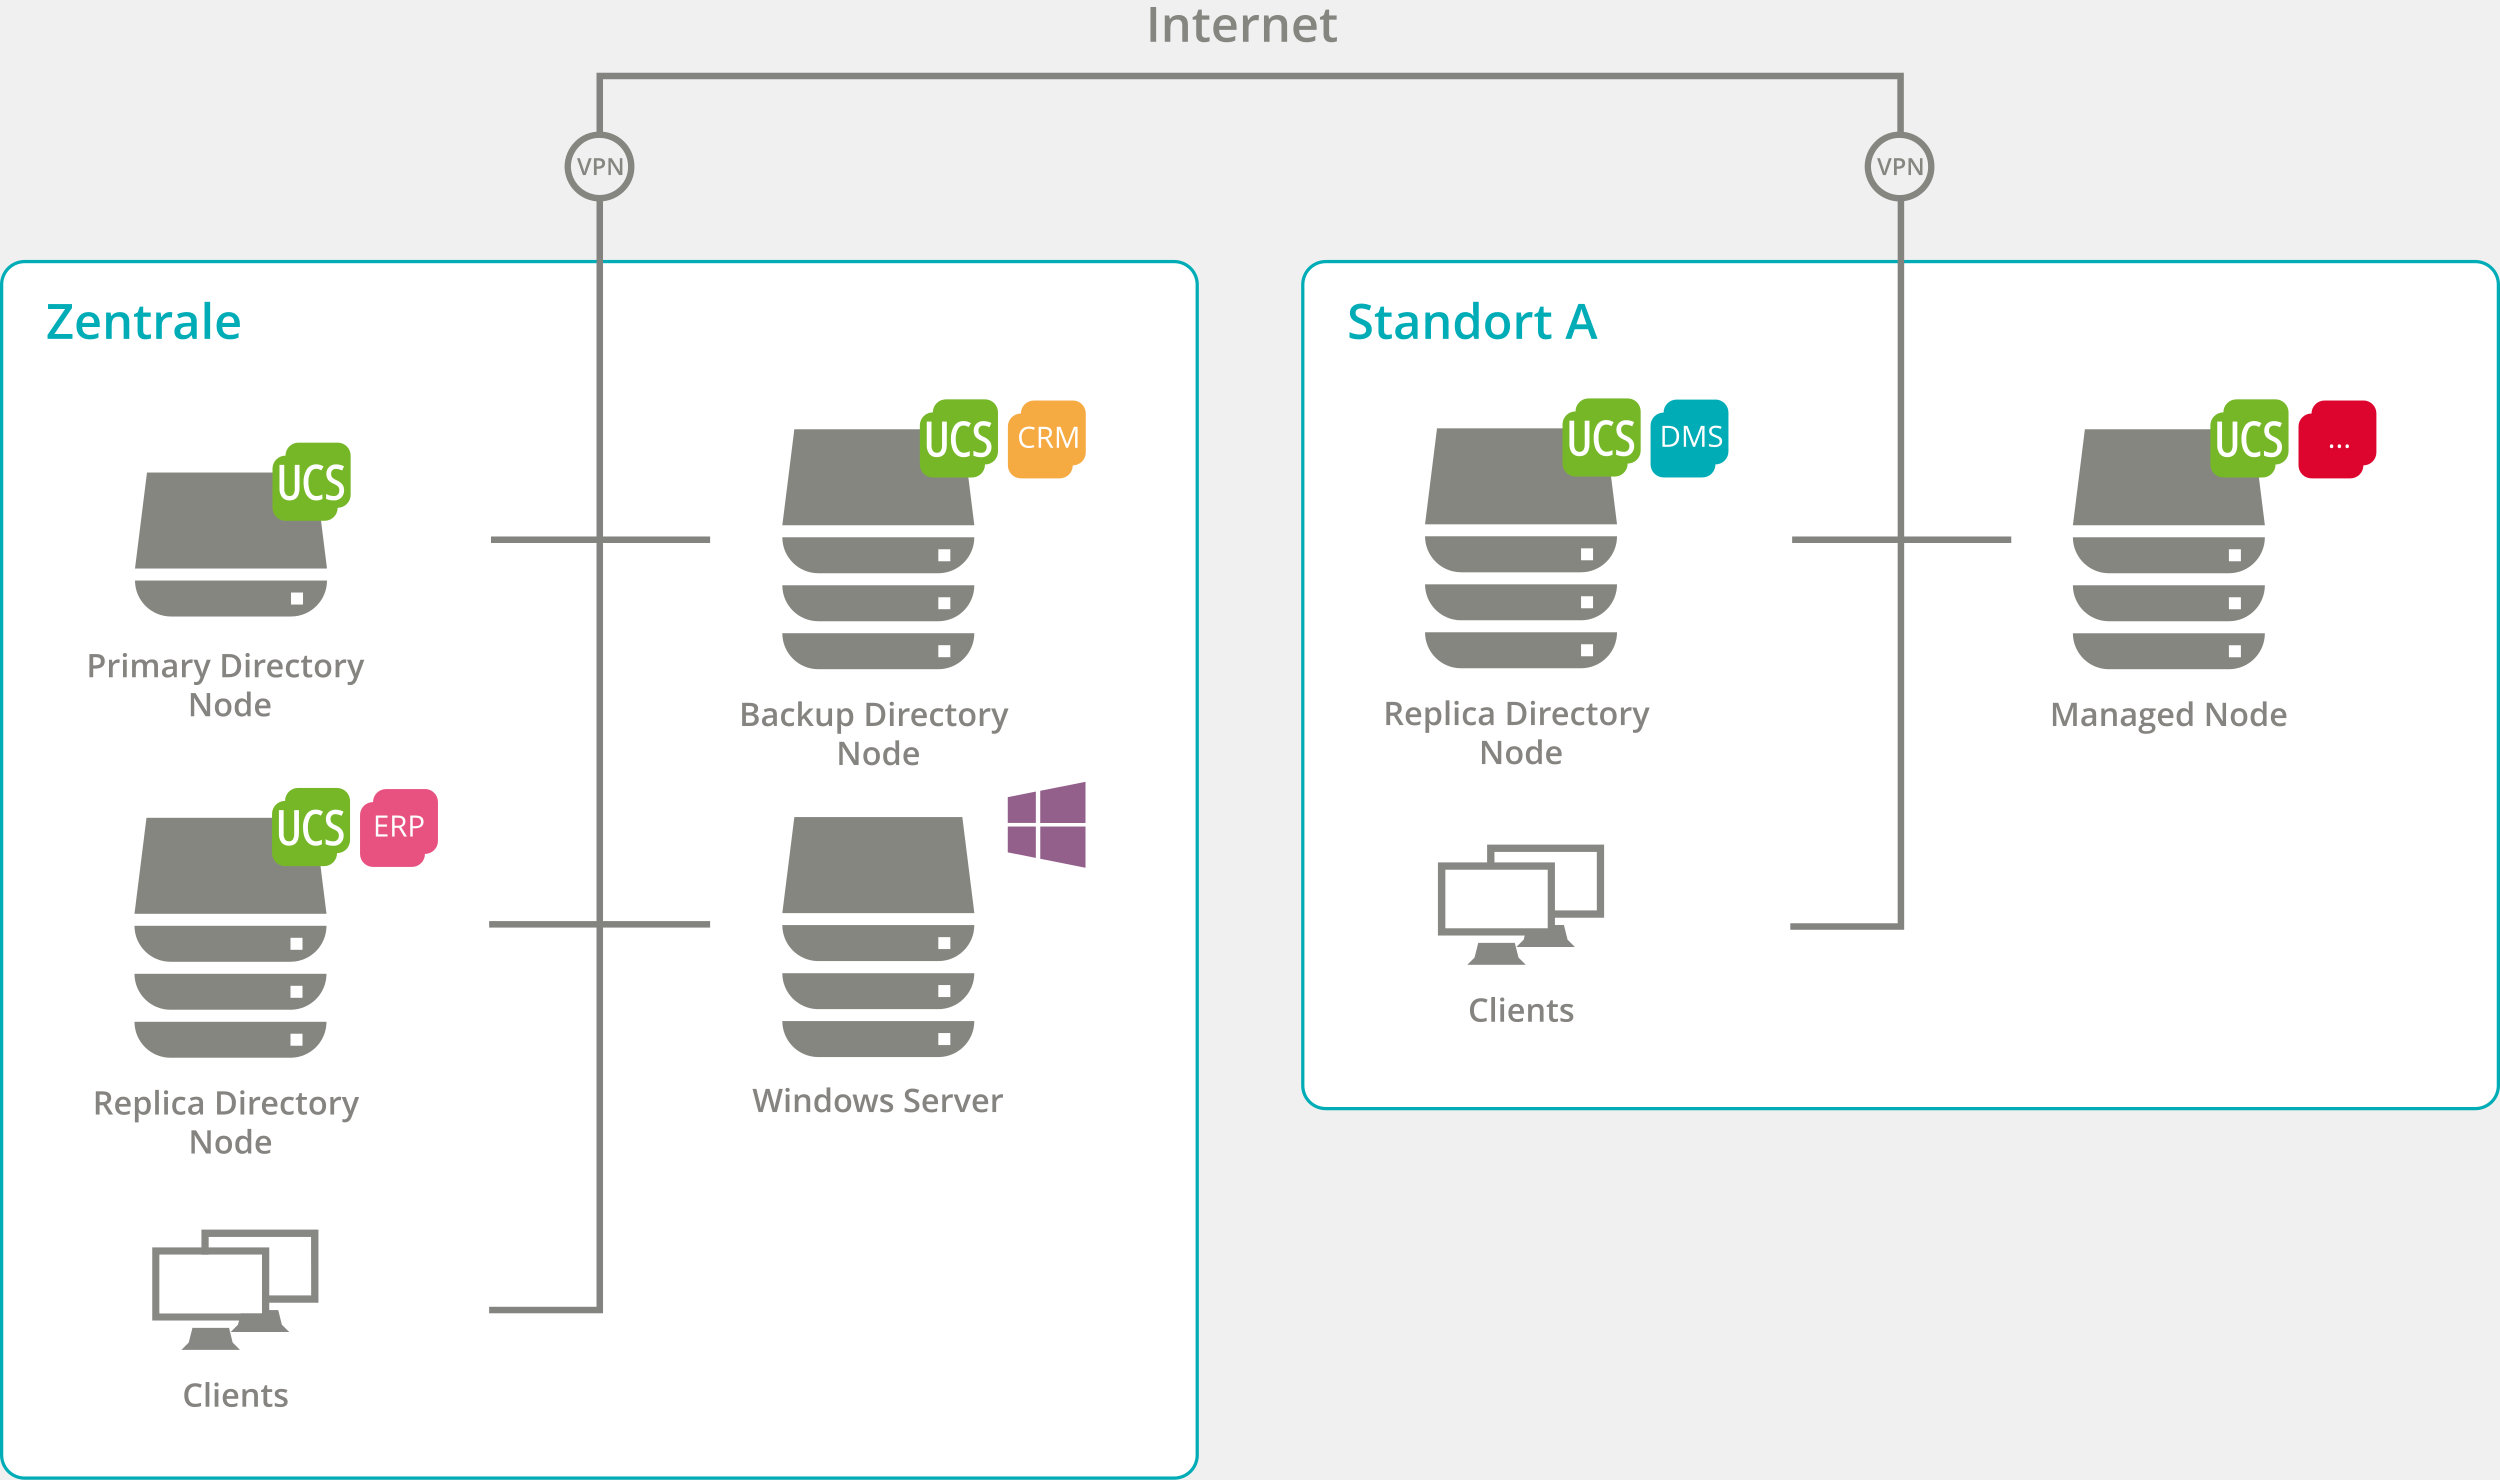
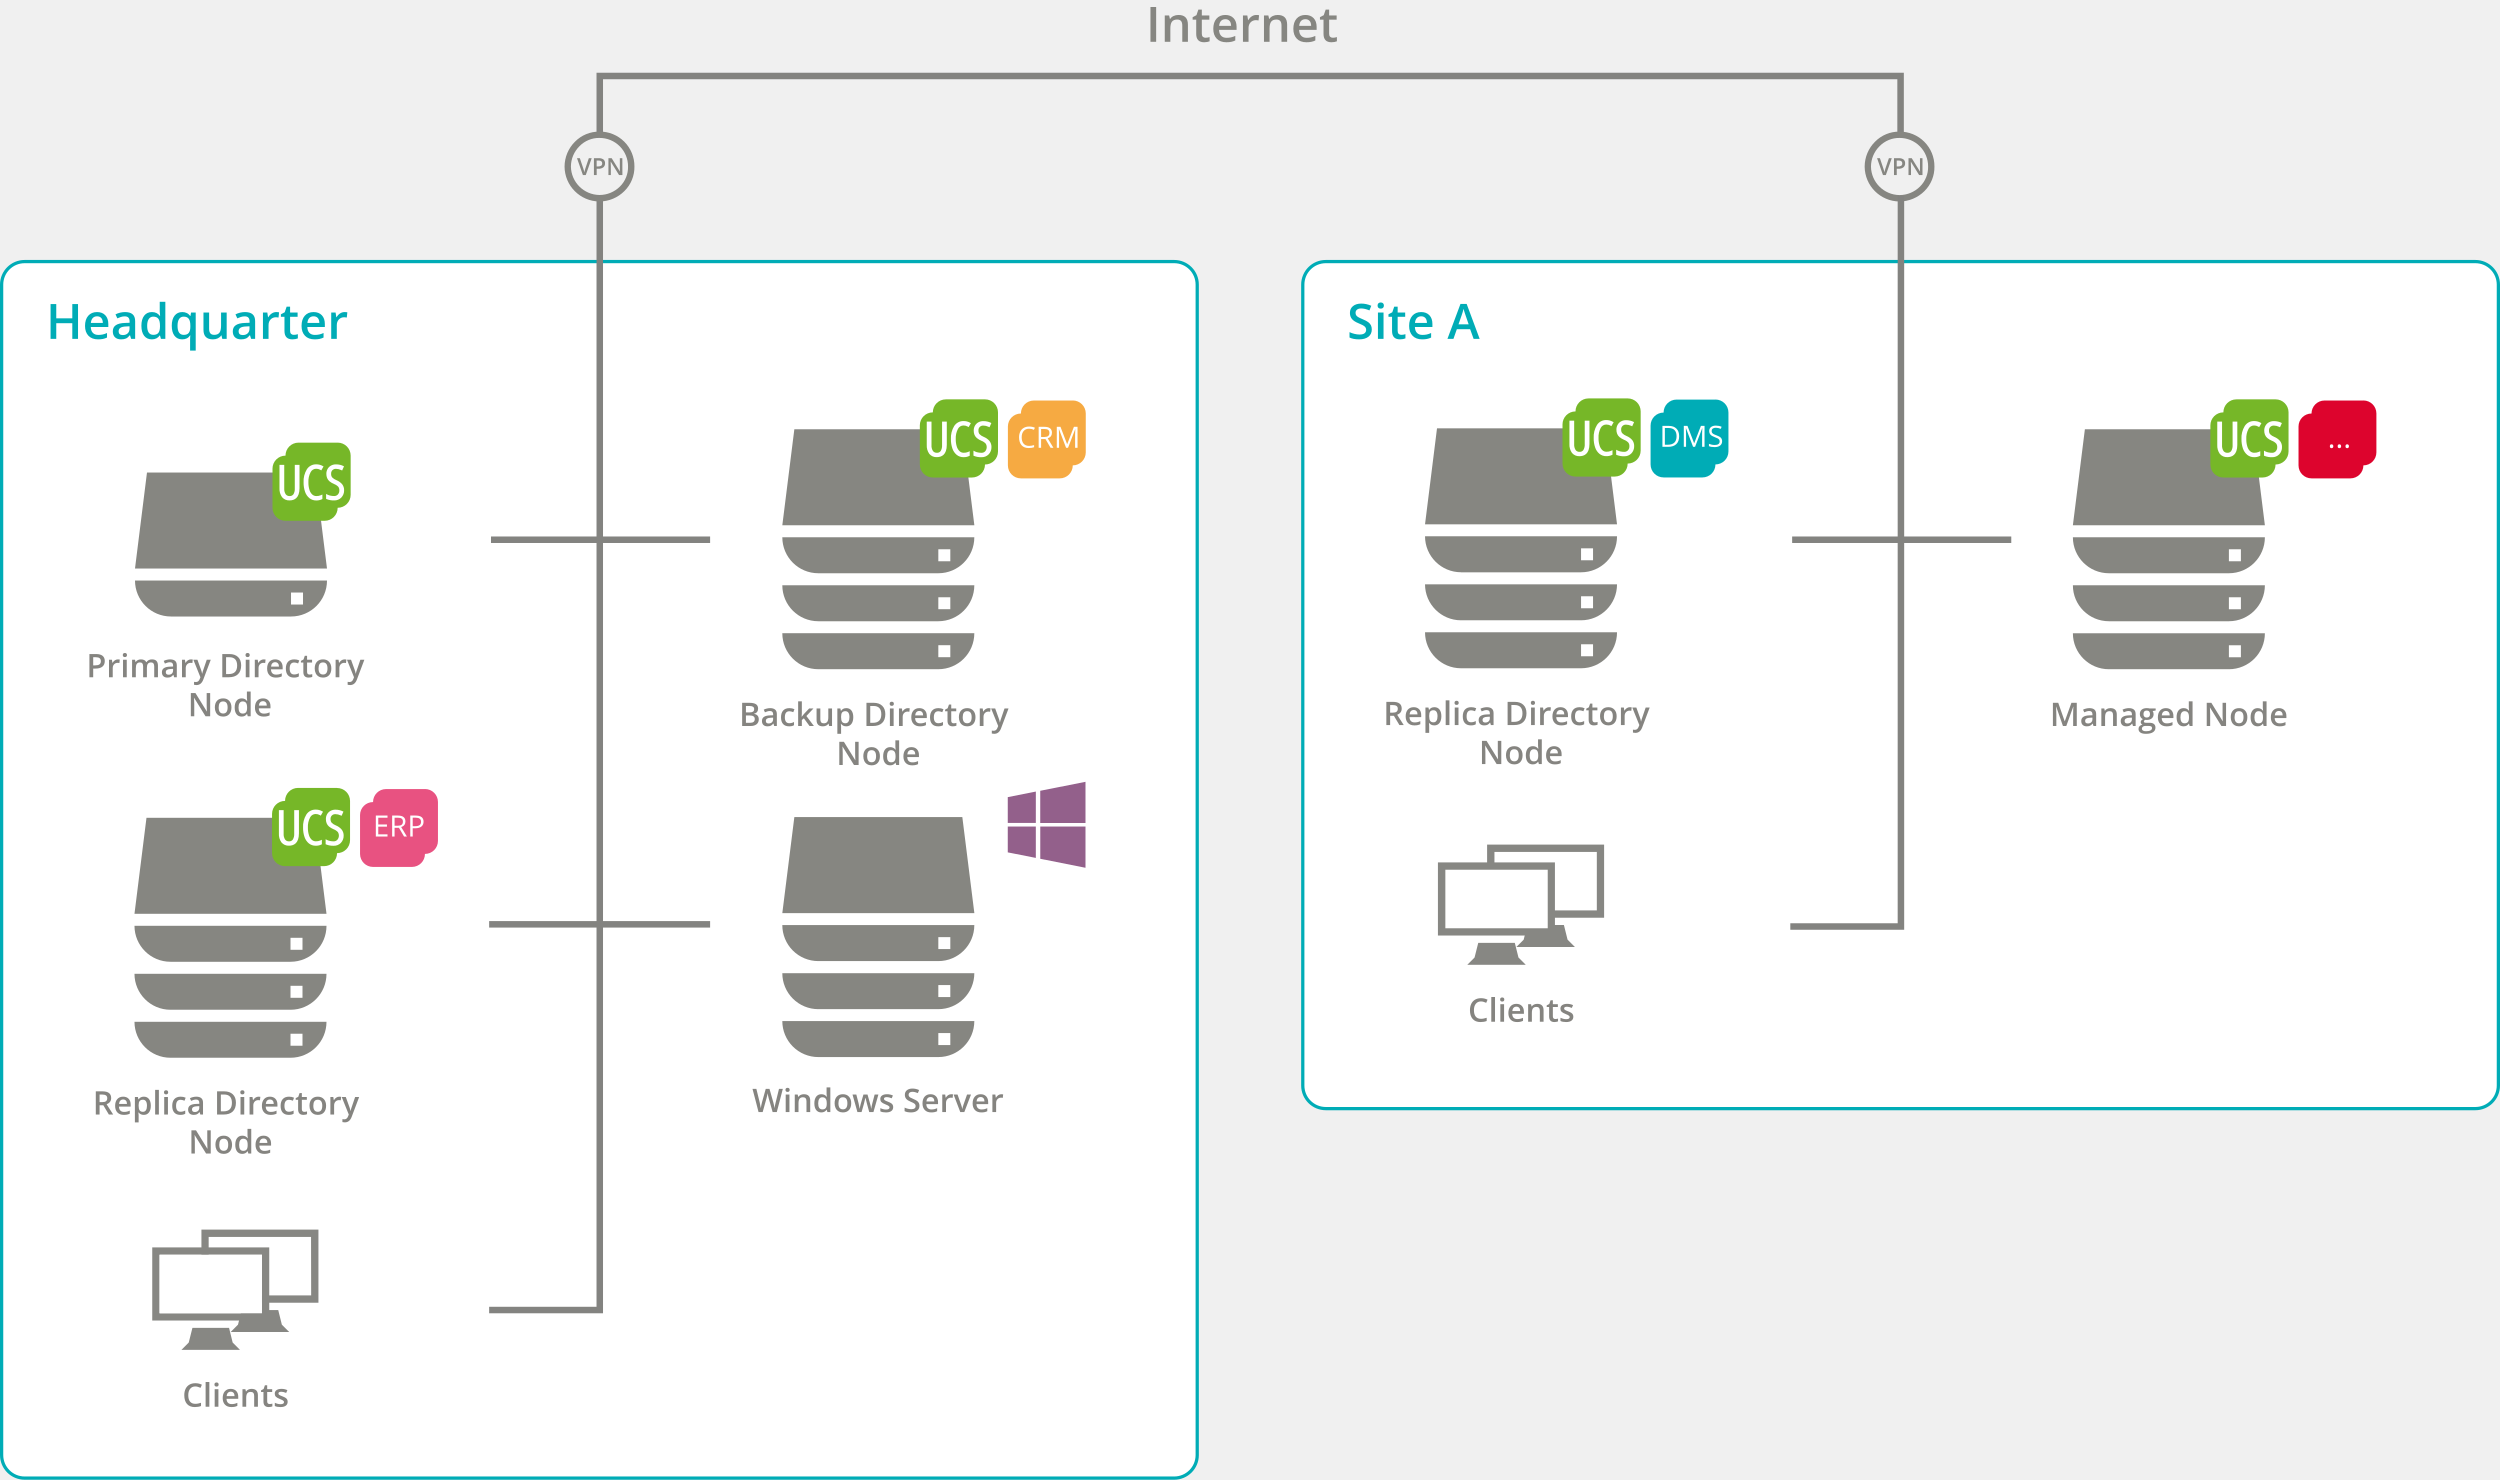
<svg xmlns="http://www.w3.org/2000/svg" id="Ebene_1" data-name="Ebene 1" viewBox="0 0 1538.38 910.56">
  <defs>
    <style>.cls-1,.cls-13,.cls-7{fill:#fff;}.cls-1{stroke:#00acb6;stroke-width:2px;}.cls-1,.cls-2,.cls-6{stroke-miterlimit:10;}.cls-2{fill:none;}.cls-2,.cls-6{stroke:#838380;stroke-width:4px;}.cls-3,.cls-5{font-size:30px;}.cls-16,.cls-3{fill:#00acb6;}.cls-3,.cls-5,.cls-9{font-family:OpenSans-SemiBold, Open Sans;font-weight:600;}.cls-4,.cls-5{fill:#868681;}.cls-6{fill:#848380;}.cls-8{fill:#878783;}.cls-9{font-size:20px;fill:#858480;}.cls-10{fill:#93608b;}.cls-11{fill:#76b728;}.cls-12{fill:#f6aa42;}.cls-13{font-size:18.05px;font-family:OpenSans, Open Sans;}.cls-14{fill:#e85281;}.cls-15{fill:#dd042d;}</style>
  </defs>
  <rect class="cls-1" x="1" y="160.96" width="735.71" height="748.6" rx="14.17" />
  <polyline class="cls-2" points="369.07 82.35 369.07 46.76 1169.53 46.76 1169.53 81.96" />
-   <text class="cls-3" transform="translate(28.29 208.53)">Zentrale</text>
+   <text class="cls-3" transform="translate(28.29 208.53)">Headquarter</text>
  <path class="cls-4" d="M554.18,636.42H628a22.15,22.15,0,0,0,22.15-22.15H532a22.14,22.14,0,0,0,22.16,22.15ZM628,621.66h7.38V629H628ZM554.18,666H628a22.15,22.15,0,0,0,22.15-22.15H532A22.14,22.14,0,0,0,554.18,666ZM628,651.19h7.38v7.38H628Zm-73.84,44.29H628a22.15,22.15,0,0,0,22.15-22.15H532a22.14,22.14,0,0,0,22.16,22.15ZM628,680.72h7.38v7.38H628Zm14.77-132.91H539.4L532,606.89H650.17Zm0,0" transform="translate(-50.6 -45.01)" />
  <text class="cls-5" transform="translate(705.11 25.71)">Internet</text>
  <line class="cls-6" x1="302.13" y1="332.13" x2="436.97" y2="332.13" />
  <line class="cls-6" x1="301" y1="568.79" x2="436.97" y2="568.79" />
  <polyline class="cls-2" points="301 806.13 369.07 806.13 369.07 120.62" />
  <rect class="cls-7" x="128.45" y="761.12" width="63.02" height="36.02" />
  <path class="cls-8" d="M174.55,801.64v45h72v-45Zm67.52,40.51H179v-36h63Zm-20.26,9h-22.5l-2.26,9-4.5,4.5h36l-4.51-4.5Z" transform="translate(-50.6 -45.01)" />
  <path class="cls-8" d="M144.28,812.61v45h72v-45Zm67.53,40.52h-63v-36h63Zm-20.26,9H169l-2.25,9-4.49,4.51h36l-4.5-4.51Z" transform="translate(-50.6 -45.01)" />
  <rect class="cls-7" x="98.19" y="772.11" width="63.02" height="36.02" />
  <text class="cls-9" transform="translate(112.21 865.64)">Clients</text>
  <path class="cls-4" d="M419.46,126a20.7,20.7,0,0,0-15.08,6.24A21.67,21.67,0,0,0,398,147.47,21.61,21.61,0,0,0,419.46,169a21.88,21.88,0,0,0,15.38-6.42A20.73,20.73,0,0,0,441,147.47a21.31,21.31,0,0,0-21.5-21.5Zm.06,3.89a17.48,17.48,0,0,1,17.55,17.61,16.82,16.82,0,0,1-5,12.31A17.87,17.87,0,0,1,419.52,165a17.79,17.79,0,0,1-17.61-17.55A17.78,17.78,0,0,1,407.15,135a16.88,16.88,0,0,1,12.37-5.12Z" transform="translate(-50.6 -45.01)" />
  <path class="cls-4" d="M412.93,142.37h1.76l-3.63,10.35h-1.78l-3.61-10.35h1.74l2.16,6.44c.11.3.23.7.36,1.18s.21.85.25,1.08a12.17,12.17,0,0,1,.28-1.24c.13-.48.23-.83.31-1.05Z" transform="translate(-50.6 -45.01)" />
  <path class="cls-4" d="M422.91,145.5a3,3,0,0,1-1.07,2.49,4.68,4.68,0,0,1-3,.86h-1.07v3.87h-1.7V142.37h3a4.49,4.49,0,0,1,2.91.79A2.87,2.87,0,0,1,422.91,145.5Zm-5.16,1.93h.89a3.27,3.27,0,0,0,1.92-.46,1.65,1.65,0,0,0,.6-1.41,1.6,1.6,0,0,0-.54-1.33,2.64,2.64,0,0,0-1.7-.44h-1.17Z" transform="translate(-50.6 -45.01)" />
  <path class="cls-4" d="M433.6,152.72h-2.08l-5.09-8.25h-.05l0,.46c.07.88.1,1.68.1,2.41v5.38H425V142.37H427l5.07,8.21h0c0-.11,0-.51-.06-1.19s0-1.21,0-1.6v-5.42h1.55Z" transform="translate(-50.6 -45.01)" />
  <path class="cls-4" d="M1219.46,126a20.7,20.7,0,0,0-15.08,6.24,21.67,21.67,0,0,0-6.36,15.26,21.61,21.61,0,0,0,21.44,21.5,21.88,21.88,0,0,0,15.38-6.42,20.73,20.73,0,0,0,6.12-15.08,21.31,21.31,0,0,0-21.5-21.5Zm.06,3.89a17.48,17.48,0,0,1,17.55,17.61,16.82,16.82,0,0,1-5,12.31,17.87,17.87,0,0,1-12.55,5.24,17.79,17.79,0,0,1-17.61-17.55,17.78,17.78,0,0,1,5.24-12.49,16.88,16.88,0,0,1,12.37-5.12Z" transform="translate(-50.6 -45.01)" />
  <path class="cls-4" d="M1212.93,142.37h1.76l-3.63,10.35h-1.78l-3.61-10.35h1.74l2.16,6.44c.11.3.23.7.36,1.18s.21.85.25,1.08a12.17,12.17,0,0,1,.28-1.24c.13-.48.23-.83.31-1.05Z" transform="translate(-50.6 -45.01)" />
  <path class="cls-4" d="M1222.91,145.5a3,3,0,0,1-1.07,2.49,4.68,4.68,0,0,1-3,.86h-1.07v3.87h-1.7V142.37h3a4.49,4.49,0,0,1,2.91.79A2.87,2.87,0,0,1,1222.91,145.5Zm-5.16,1.93h.89a3.27,3.27,0,0,0,1.92-.46,1.65,1.65,0,0,0,.6-1.41,1.6,1.6,0,0,0-.54-1.33,2.64,2.64,0,0,0-1.7-.44h-1.17Z" transform="translate(-50.6 -45.01)" />
  <path class="cls-4" d="M1233.6,152.72h-2.08l-5.09-8.25h0l0,.46c.07.88.1,1.68.1,2.41v5.38H1225V142.37H1227l5.07,8.21h.05c0-.11,0-.51-.06-1.19s0-1.21,0-1.6v-5.42h1.55Z" transform="translate(-50.6 -45.01)" />
  <path class="cls-10" d="M718.56,526.1l-27.85,5.52v19.83h27.85Zm-30.55,6-17.28,3.42v15.88H688ZM670.73,553.6v15.92L688,572.93V553.6Zm20,0v19.87L718.56,579V553.6Zm0,0" transform="translate(-50.6 -45.01)" />
  <text class="cls-9" transform="translate(454.79 446.75)">Backup Directory <tspan x="59.78" y="24">Node</tspan>
  </text>
  <text class="cls-9" transform="translate(53.13 416.75)">Primary Directory <tspan x="62.41" y="24">Node</tspan>
  </text>
  <text class="cls-9" transform="translate(462.93 684.33)">Windows Server</text>
  <rect class="cls-1" x="801.67" y="160.96" width="735.71" height="521.23" rx="14.17" />
-   <text class="cls-3" transform="translate(828.96 208.53)">Standort A</text>
+   <text class="cls-3" transform="translate(828.96 208.53)">Site A</text>
  <line class="cls-6" x1="1102.8" y1="332.13" x2="1237.64" y2="332.13" />
  <polyline class="cls-2" points="1101.67 570.13 1169.74 570.13 1169.74 120.62" />
  <rect class="cls-7" x="919.17" y="523.41" width="63.82" height="36.81" />
  <path class="cls-8" d="M965.69,564.72v45h72v-45Zm67.52,40.51h-63v-36h63Zm-20.25,9H990.45l-2.25,9-4.5,4.5h36l-4.5-4.5Z" transform="translate(-50.6 -45.01)" />
  <rect class="cls-7" x="888.51" y="534.4" width="64.42" height="37.45" />
  <path class="cls-8" d="M935.43,575.7v45h72v-45ZM1003,616.21h-63v-36h63Zm-20.26,9h-22.5l-2.26,9-4.49,4.5h36l-4.5-4.5Z" transform="translate(-50.6 -45.01)" />
  <text class="cls-9" transform="translate(903.35 628.72)">Clients</text>
  <path class="cls-4" d="M155.83,424.38h73.85a22.14,22.14,0,0,0,22.14-22.14H133.67a22.15,22.15,0,0,0,22.16,22.14Zm73.85-14.76h7.38V417h-7.38Zm14.76-73.85H141.05l-7.38,59.09H251.82Zm0,0" transform="translate(-50.6 -45.01)" />
  <path class="cls-4" d="M554.18,397.76H628a22.15,22.15,0,0,0,22.15-22.15H532a22.15,22.15,0,0,0,22.16,22.15ZM628,383h7.38v7.38H628Zm-73.84,44.29H628a22.15,22.15,0,0,0,22.15-22.14H532a22.14,22.14,0,0,0,22.16,22.14ZM628,412.52h7.38v7.38H628Zm-73.84,44.29H628a22.15,22.15,0,0,0,22.15-22.14H532a22.14,22.14,0,0,0,22.16,22.14ZM628,442.05h7.38v7.38H628Zm14.77-132.91H539.4L532,368.23H650.17Zm0,0" transform="translate(-50.6 -45.01)" />
  <path class="cls-11" d="M258.38,317.39h-24.1a8,8,0,0,0-8,8h0a8,8,0,0,0-8,8v24.09a8,8,0,0,0,8,8h24.1a8,8,0,0,0,8-8,8,8,0,0,0,8-8v-24.1a8,8,0,0,0-8-8" transform="translate(-50.6 -45.01)" />
  <path class="cls-7" d="M232,345.53a6.3,6.3,0,0,1-.85,3.65,2.66,2.66,0,0,1-2.33,1.08,2.81,2.81,0,0,1-2.41-1.09,5.92,5.92,0,0,1-.9-3.58V331.06h-2.93v14.36a8.68,8.68,0,0,0,1.57,5.52,5.66,5.66,0,0,0,4.67,2c2.78,0,6.09-1.31,6.09-7.56V331.06H232Z" transform="translate(-50.6 -45.01)" />
  <path class="cls-7" d="M245.13,333.46a4.91,4.91,0,0,1,2.55.65l.61.36,1.4-2.43-.62-.35a7.86,7.86,0,0,0-3.91-.95,6.64,6.64,0,0,0-5.75,3.07,14.07,14.07,0,0,0-2,8,17.2,17.2,0,0,0,.91,5.85,8.61,8.61,0,0,0,2.69,3.91,6.52,6.52,0,0,0,4.14,1.4,7.53,7.53,0,0,0,3.45-.7l.38-.2V349.3l-1,.46a6.59,6.59,0,0,1-2.69.5,3.69,3.69,0,0,1-2.51-.93,6.29,6.29,0,0,1-1.75-2.86,14.75,14.75,0,0,1-.65-4.62,12.12,12.12,0,0,1,1.38-6.32A3.81,3.81,0,0,1,245.13,333.46Z" transform="translate(-50.6 -45.01)" />
  <path class="cls-7" d="M261.16,343a9,9,0,0,0-3.56-2.53,7.36,7.36,0,0,1-2.66-1.75,3.55,3.55,0,0,1-.59-2.21,2.9,2.9,0,0,1,.81-2.18,3,3,0,0,1,2.18-.82,7.42,7.42,0,0,1,3.14.73l.65.3,1.15-2.58-.61-.3a9,9,0,0,0-1.81-.62,10.46,10.46,0,0,0-2.52-.28,6.24,6.24,0,0,0-3,.72,5.32,5.32,0,0,0-2.15,2.08,5.91,5.91,0,0,0-.77,3,6.74,6.74,0,0,0,.47,2.62,5.22,5.22,0,0,0,1.45,2,11.66,11.66,0,0,0,2.75,1.64,7,7,0,0,1,2.7,1.76,3.52,3.52,0,0,1,.62,2.21,3.48,3.48,0,0,1-.9,2.51,3,3,0,0,1-2.28.95,10.89,10.89,0,0,1-2.18-.22,7.31,7.31,0,0,1-1.78-.57l-1-.52V352l.42.18a11.54,11.54,0,0,0,4.57.77,5.89,5.89,0,0,0,4.37-1.76,6.21,6.21,0,0,0,1.72-4.53A5.86,5.86,0,0,0,261.16,343Z" transform="translate(-50.6 -45.01)" />
  <path class="cls-11" d="M656.72,290.76h-24.1a8,8,0,0,0-8,8h0a8,8,0,0,0-8,8v24.09a8,8,0,0,0,8,8h24.1a8,8,0,0,0,8-8,8,8,0,0,0,8-8v-24.1a8,8,0,0,0-8-8" transform="translate(-50.6 -45.01)" />
  <path class="cls-7" d="M630.3,318.9a6.3,6.3,0,0,1-.86,3.65,2.64,2.64,0,0,1-2.33,1.08,2.84,2.84,0,0,1-2.41-1.09,5.92,5.92,0,0,1-.9-3.58V304.43h-2.92v14.36a8.68,8.68,0,0,0,1.57,5.52,5.65,5.65,0,0,0,4.66,2c2.78,0,6.1-1.31,6.1-7.56V304.43H630.3Z" transform="translate(-50.6 -45.01)" />
  <path class="cls-7" d="M643.47,306.83a4.86,4.86,0,0,1,2.55.65l.62.36,1.4-2.43-.63-.35a7.83,7.83,0,0,0-3.91-.95,6.65,6.65,0,0,0-5.75,3.07,14.07,14.07,0,0,0-2,8,17.16,17.16,0,0,0,.91,5.85,8.68,8.68,0,0,0,2.69,3.91,6.54,6.54,0,0,0,4.14,1.4,7.53,7.53,0,0,0,3.45-.7l.38-.2v-2.78l-1,.46a6.56,6.56,0,0,1-2.69.5,3.64,3.64,0,0,1-2.5-.93,6.39,6.39,0,0,1-1.76-2.86,14.75,14.75,0,0,1-.65-4.62,12.22,12.22,0,0,1,1.38-6.32A3.83,3.83,0,0,1,643.47,306.83Z" transform="translate(-50.6 -45.01)" />
  <path class="cls-7" d="M659.5,316.38a9.09,9.09,0,0,0-3.55-2.53,7.56,7.56,0,0,1-2.67-1.75,3.55,3.55,0,0,1-.59-2.21,2.82,2.82,0,0,1,3-3,7.36,7.36,0,0,1,3.14.73l.66.3,1.14-2.58-.6-.3a8.86,8.86,0,0,0-1.82-.62,10.4,10.4,0,0,0-2.52-.28,6.24,6.24,0,0,0-3,.72,5.38,5.38,0,0,0-2.15,2.08,6,6,0,0,0-.76,3,6.83,6.83,0,0,0,.46,2.63,5.4,5.4,0,0,0,1.46,2,11.56,11.56,0,0,0,2.74,1.64,7,7,0,0,1,2.7,1.76,4,4,0,0,1-.28,4.72,2.94,2.94,0,0,1-2.28.95,10.8,10.8,0,0,1-2.17-.22,6.86,6.86,0,0,1-1.79-.57l-1-.52v3.08l.42.18a11.48,11.48,0,0,0,4.56.77,5.89,5.89,0,0,0,4.37-1.76,6.18,6.18,0,0,0,1.73-4.53A5.81,5.81,0,0,0,659.5,316.38Z" transform="translate(-50.6 -45.01)" />
  <path class="cls-12" d="M710.73,291.47H686.81a8,8,0,0,0-8,8h0a8,8,0,0,0-8,8v23.91a8,8,0,0,0,8,8h23.92a8,8,0,0,0,8-8,8,8,0,0,0,8-8V299.44a8,8,0,0,0-8-8" transform="translate(-50.6 -45.01)" />
  <text class="cls-13" transform="translate(625.99 275.54)">CRM</text>
  <text class="cls-9" transform="translate(57.06 685.84)">Replica Directory <tspan x="58.84" y="24">Node</tspan>
  </text>
  <path class="cls-4" d="M155.51,636.84h73.85a22.15,22.15,0,0,0,22.15-22.14H133.35a22.15,22.15,0,0,0,22.16,22.14Zm73.85-14.76h7.38v7.38h-7.38Zm-73.85,44.29h73.85a22.15,22.15,0,0,0,22.15-22.14H133.35a22.15,22.15,0,0,0,22.16,22.14Zm73.85-14.76h7.38V659h-7.38ZM155.51,695.9h73.85a22.15,22.15,0,0,0,22.15-22.14H133.35a22.15,22.15,0,0,0,22.16,22.14Zm73.85-14.76h7.38v7.38h-7.38Zm14.76-132.91H140.74l-7.39,59.08H251.51Zm0,0" transform="translate(-50.6 -45.01)" />
  <path class="cls-11" d="M258.06,529.85H234a8,8,0,0,0-8,8h0a8,8,0,0,0-8,8V570a8,8,0,0,0,8,8H250a8,8,0,0,0,8-8,8,8,0,0,0,8-8v-24.1a8,8,0,0,0-8-8" transform="translate(-50.6 -45.01)" />
  <path class="cls-7" d="M231.64,558a6.3,6.3,0,0,1-.86,3.65,2.64,2.64,0,0,1-2.33,1.08,2.8,2.8,0,0,1-2.41-1.1,5.87,5.87,0,0,1-.9-3.57V543.51h-2.92v14.37a8.62,8.62,0,0,0,1.57,5.52,5.64,5.64,0,0,0,4.66,2c2.78,0,6.1-1.31,6.1-7.56V543.51h-2.91Z" transform="translate(-50.6 -45.01)" />
  <path class="cls-7" d="M244.81,545.91a5,5,0,0,1,2.55.65l.62.36,1.39-2.42-.62-.35a7.86,7.86,0,0,0-3.91-.95,6.64,6.64,0,0,0-5.75,3.07,14,14,0,0,0-2,8,17.1,17.1,0,0,0,.91,5.84,8.59,8.59,0,0,0,2.69,3.92,6.54,6.54,0,0,0,4.14,1.4,7.53,7.53,0,0,0,3.45-.7l.38-.2v-2.78l-1,.46a6.59,6.59,0,0,1-2.69.5,3.74,3.74,0,0,1-2.51-.93,6.35,6.35,0,0,1-1.75-2.86,14.75,14.75,0,0,1-.65-4.62,12.12,12.12,0,0,1,1.38-6.32A3.82,3.82,0,0,1,244.81,545.91Z" transform="translate(-50.6 -45.01)" />
  <path class="cls-7" d="M260.84,555.47a9.1,9.1,0,0,0-3.55-2.54,7.24,7.24,0,0,1-2.67-1.74A3.55,3.55,0,0,1,254,549a2.82,2.82,0,0,1,3-3,7.39,7.39,0,0,1,3.14.73l.65.3,1.15-2.58-.61-.3a8.74,8.74,0,0,0-1.81-.62,10.44,10.44,0,0,0-2.52-.29,6.25,6.25,0,0,0-3,.73A5.38,5.38,0,0,0,251.9,546a5.91,5.91,0,0,0-.76,3,6.74,6.74,0,0,0,.46,2.62,5.33,5.33,0,0,0,1.45,2,11.87,11.87,0,0,0,2.75,1.64,7,7,0,0,1,2.7,1.76,4,4,0,0,1-.28,4.72,3,3,0,0,1-2.28,1,11,11,0,0,1-2.18-.22,7.31,7.31,0,0,1-1.78-.57l-1-.52v3.08l.43.18a11.48,11.48,0,0,0,4.56.77,5.89,5.89,0,0,0,4.37-1.76,6.22,6.22,0,0,0,1.73-4.53A5.87,5.87,0,0,0,260.84,555.47Z" transform="translate(-50.6 -45.01)" />
  <path class="cls-14" d="M312.07,530.56H288.15a8,8,0,0,0-8,8h0a8,8,0,0,0-8,8v23.92a8,8,0,0,0,8,8H304.1a8,8,0,0,0,8-8,8,8,0,0,0,8-8V538.53a8,8,0,0,0-8-8" transform="translate(-50.6 -45.01)" />
  <text class="cls-13" transform="translate(229.5 514.75)">ERP</text>
  <text class="cls-9" transform="translate(1261.37 446.75)">Managed Node</text>
  <path class="cls-4" d="M1348.31,397.76h73.85a22.15,22.15,0,0,0,22.14-22.15H1326.15a22.16,22.16,0,0,0,22.16,22.15ZM1422.16,383h7.38v7.38h-7.38Zm-73.85,44.29h73.85a22.14,22.14,0,0,0,22.14-22.14H1326.15a22.15,22.15,0,0,0,22.16,22.14Zm73.85-14.76h7.38v7.38h-7.38Zm-73.85,44.29h73.85a22.14,22.14,0,0,0,22.14-22.14H1326.15a22.15,22.15,0,0,0,22.16,22.14Zm73.85-14.76h7.38v7.38h-7.38Zm14.76-132.91H1333.54l-7.39,59.09H1444.3Zm0,0" transform="translate(-50.6 -45.01)" />
  <path class="cls-11" d="M1450.86,290.76h-24.1a8,8,0,0,0-8,8h0a8,8,0,0,0-8,8v24.09a8,8,0,0,0,8,8h24.1a8,8,0,0,0,8-8,8,8,0,0,0,8-8v-24.1a8,8,0,0,0-8-8" transform="translate(-50.6 -45.01)" />
  <path class="cls-7" d="M1424.44,318.9a6.3,6.3,0,0,1-.86,3.65,2.66,2.66,0,0,1-2.33,1.08,2.81,2.81,0,0,1-2.41-1.09,5.92,5.92,0,0,1-.9-3.58V304.43H1415v14.36a8.68,8.68,0,0,0,1.57,5.52,5.66,5.66,0,0,0,4.67,2c2.78,0,6.09-1.31,6.09-7.56V304.43h-2.9Z" transform="translate(-50.6 -45.01)" />
  <path class="cls-7" d="M1437.61,306.83a4.91,4.91,0,0,1,2.55.65l.61.36,1.4-2.43-.62-.35a7.86,7.86,0,0,0-3.91-.95,6.64,6.64,0,0,0-5.75,3.07,14.07,14.07,0,0,0-2,8,17.16,17.16,0,0,0,.91,5.85,8.61,8.61,0,0,0,2.69,3.91,6.52,6.52,0,0,0,4.14,1.4,7.53,7.53,0,0,0,3.45-.7l.38-.2v-2.78l-1,.46a6.59,6.59,0,0,1-2.69.5,3.69,3.69,0,0,1-2.51-.93,6.29,6.29,0,0,1-1.75-2.86,14.75,14.75,0,0,1-.65-4.62,12.12,12.12,0,0,1,1.38-6.32A3.83,3.83,0,0,1,1437.61,306.83Z" transform="translate(-50.6 -45.01)" />
  <path class="cls-7" d="M1453.64,316.38a9.06,9.06,0,0,0-3.56-2.53,7.36,7.36,0,0,1-2.66-1.75,3.55,3.55,0,0,1-.59-2.21,2.9,2.9,0,0,1,.81-2.18,3,3,0,0,1,2.18-.82,7.42,7.42,0,0,1,3.14.73l.65.3,1.15-2.58-.61-.3a9,9,0,0,0-1.81-.62,10.46,10.46,0,0,0-2.52-.28,6.24,6.24,0,0,0-3,.72,5.32,5.32,0,0,0-2.15,2.08,5.91,5.91,0,0,0-.77,3,6.82,6.82,0,0,0,.47,2.63,5.26,5.26,0,0,0,1.45,2,11.66,11.66,0,0,0,2.75,1.64,7,7,0,0,1,2.7,1.76,3.52,3.52,0,0,1,.62,2.21,3.48,3.48,0,0,1-.9,2.51,3,3,0,0,1-2.28.95,10.89,10.89,0,0,1-2.18-.22,6.9,6.9,0,0,1-1.78-.57l-1-.52v3.08l.42.18a11.54,11.54,0,0,0,4.57.77,5.89,5.89,0,0,0,4.37-1.76,6.21,6.21,0,0,0,1.72-4.53A5.86,5.86,0,0,0,1453.64,316.38Z" transform="translate(-50.6 -45.01)" />
  <path class="cls-15" d="M1504.87,291.47H1481a8,8,0,0,0-8,8h0a8,8,0,0,0-8,8v23.91a8,8,0,0,0,8,8h23.92a8,8,0,0,0,8-8,8,8,0,0,0,8-8V299.44a8,8,0,0,0-8-8" transform="translate(-50.6 -45.01)" />
  <text class="cls-13" transform="translate(1432.34 275.54)">...</text>
  <text class="cls-9" transform="translate(851.2 446.17)">Replica Directory <tspan x="58.84" y="24">Node</tspan>
  </text>
  <path class="cls-4" d="M949.65,397.18h73.85A22.15,22.15,0,0,0,1045.64,375H927.49a22.16,22.16,0,0,0,22.16,22.15Zm73.85-14.77h7.38v7.38h-7.38Zm-73.85,44.3h73.85a22.15,22.15,0,0,0,22.14-22.15H927.49a22.16,22.16,0,0,0,22.16,22.15Zm73.85-14.77h7.38v7.38h-7.38Zm-73.85,44.29h73.85a22.14,22.14,0,0,0,22.14-22.14H927.49a22.15,22.15,0,0,0,22.16,22.14Zm73.85-14.76h7.38v7.38h-7.38Zm14.76-132.9H934.87l-7.38,59.08h118.15Zm0,0" transform="translate(-50.6 -45.01)" />
  <path class="cls-11" d="M1052.19,290.18h-24.1a8,8,0,0,0-8,8h0a8,8,0,0,0-8,8v24.09a8,8,0,0,0,8,8h24.1a8,8,0,0,0,8-8,8,8,0,0,0,8-8v-24.1a8,8,0,0,0-8-8" transform="translate(-50.6 -45.01)" />
  <path class="cls-7" d="M1025.77,318.32a6.38,6.38,0,0,1-.85,3.65,2.67,2.67,0,0,1-2.34,1.08,2.84,2.84,0,0,1-2.41-1.09,6,6,0,0,1-.9-3.58V303.85h-2.92v14.36a8.68,8.68,0,0,0,1.57,5.52,5.65,5.65,0,0,0,4.66,2c2.79,0,6.1-1.31,6.1-7.56V303.85h-2.91Z" transform="translate(-50.6 -45.01)" />
  <path class="cls-7" d="M1039,306.25a4.91,4.91,0,0,1,2.55.65l.61.36,1.4-2.43-.62-.35a7.89,7.89,0,0,0-3.91-1,6.63,6.63,0,0,0-5.75,3.07,14.07,14.07,0,0,0-2,8,16.92,16.92,0,0,0,.91,5.85,8.54,8.54,0,0,0,2.68,3.91,6.56,6.56,0,0,0,4.15,1.4,7.59,7.59,0,0,0,3.45-.7l.38-.2v-2.78l-1,.46a6.56,6.56,0,0,1-2.69.5,3.66,3.66,0,0,1-2.5-.93,6.29,6.29,0,0,1-1.75-2.86,14.47,14.47,0,0,1-.65-4.62,12.12,12.12,0,0,1,1.38-6.32A3.81,3.81,0,0,1,1039,306.25Z" transform="translate(-50.6 -45.01)" />
  <path class="cls-7" d="M1055,315.8a9.21,9.21,0,0,0-3.56-2.53,7.36,7.36,0,0,1-2.66-1.75,3.47,3.47,0,0,1-.6-2.2,2.81,2.81,0,0,1,3-3,7.42,7.42,0,0,1,3.15.72l.65.3,1.15-2.58-.61-.3a9,9,0,0,0-1.81-.62,10.48,10.48,0,0,0-2.53-.28,6.23,6.23,0,0,0-3,.72,5.32,5.32,0,0,0-2.15,2.08,5.91,5.91,0,0,0-.77,3,6.79,6.79,0,0,0,.47,2.63,5.26,5.26,0,0,0,1.45,2,11.45,11.45,0,0,0,2.75,1.64,7.1,7.1,0,0,1,2.7,1.76,3.53,3.53,0,0,1,.62,2.22,3.48,3.48,0,0,1-.9,2.5,3,3,0,0,1-2.29.95,10.8,10.8,0,0,1-2.17-.22,6.9,6.9,0,0,1-1.78-.57l-1-.52v3.08l.42.18a11.52,11.52,0,0,0,4.56.77,5.89,5.89,0,0,0,4.37-1.75,6.2,6.2,0,0,0,1.73-4.54A5.86,5.86,0,0,0,1055,315.8Z" transform="translate(-50.6 -45.01)" />
  <path class="cls-16" d="M1106.21,290.89h-23.92a8,8,0,0,0-8,8h0a8,8,0,0,0-8,8v23.91a8,8,0,0,0,8,8h23.91a8,8,0,0,0,8-8,8,8,0,0,0,8-8V298.86a8,8,0,0,0-8-8" transform="translate(-50.6 -45.01)" />
  <text class="cls-13" transform="translate(1021.21 274.96)">DMS</text>
</svg>
